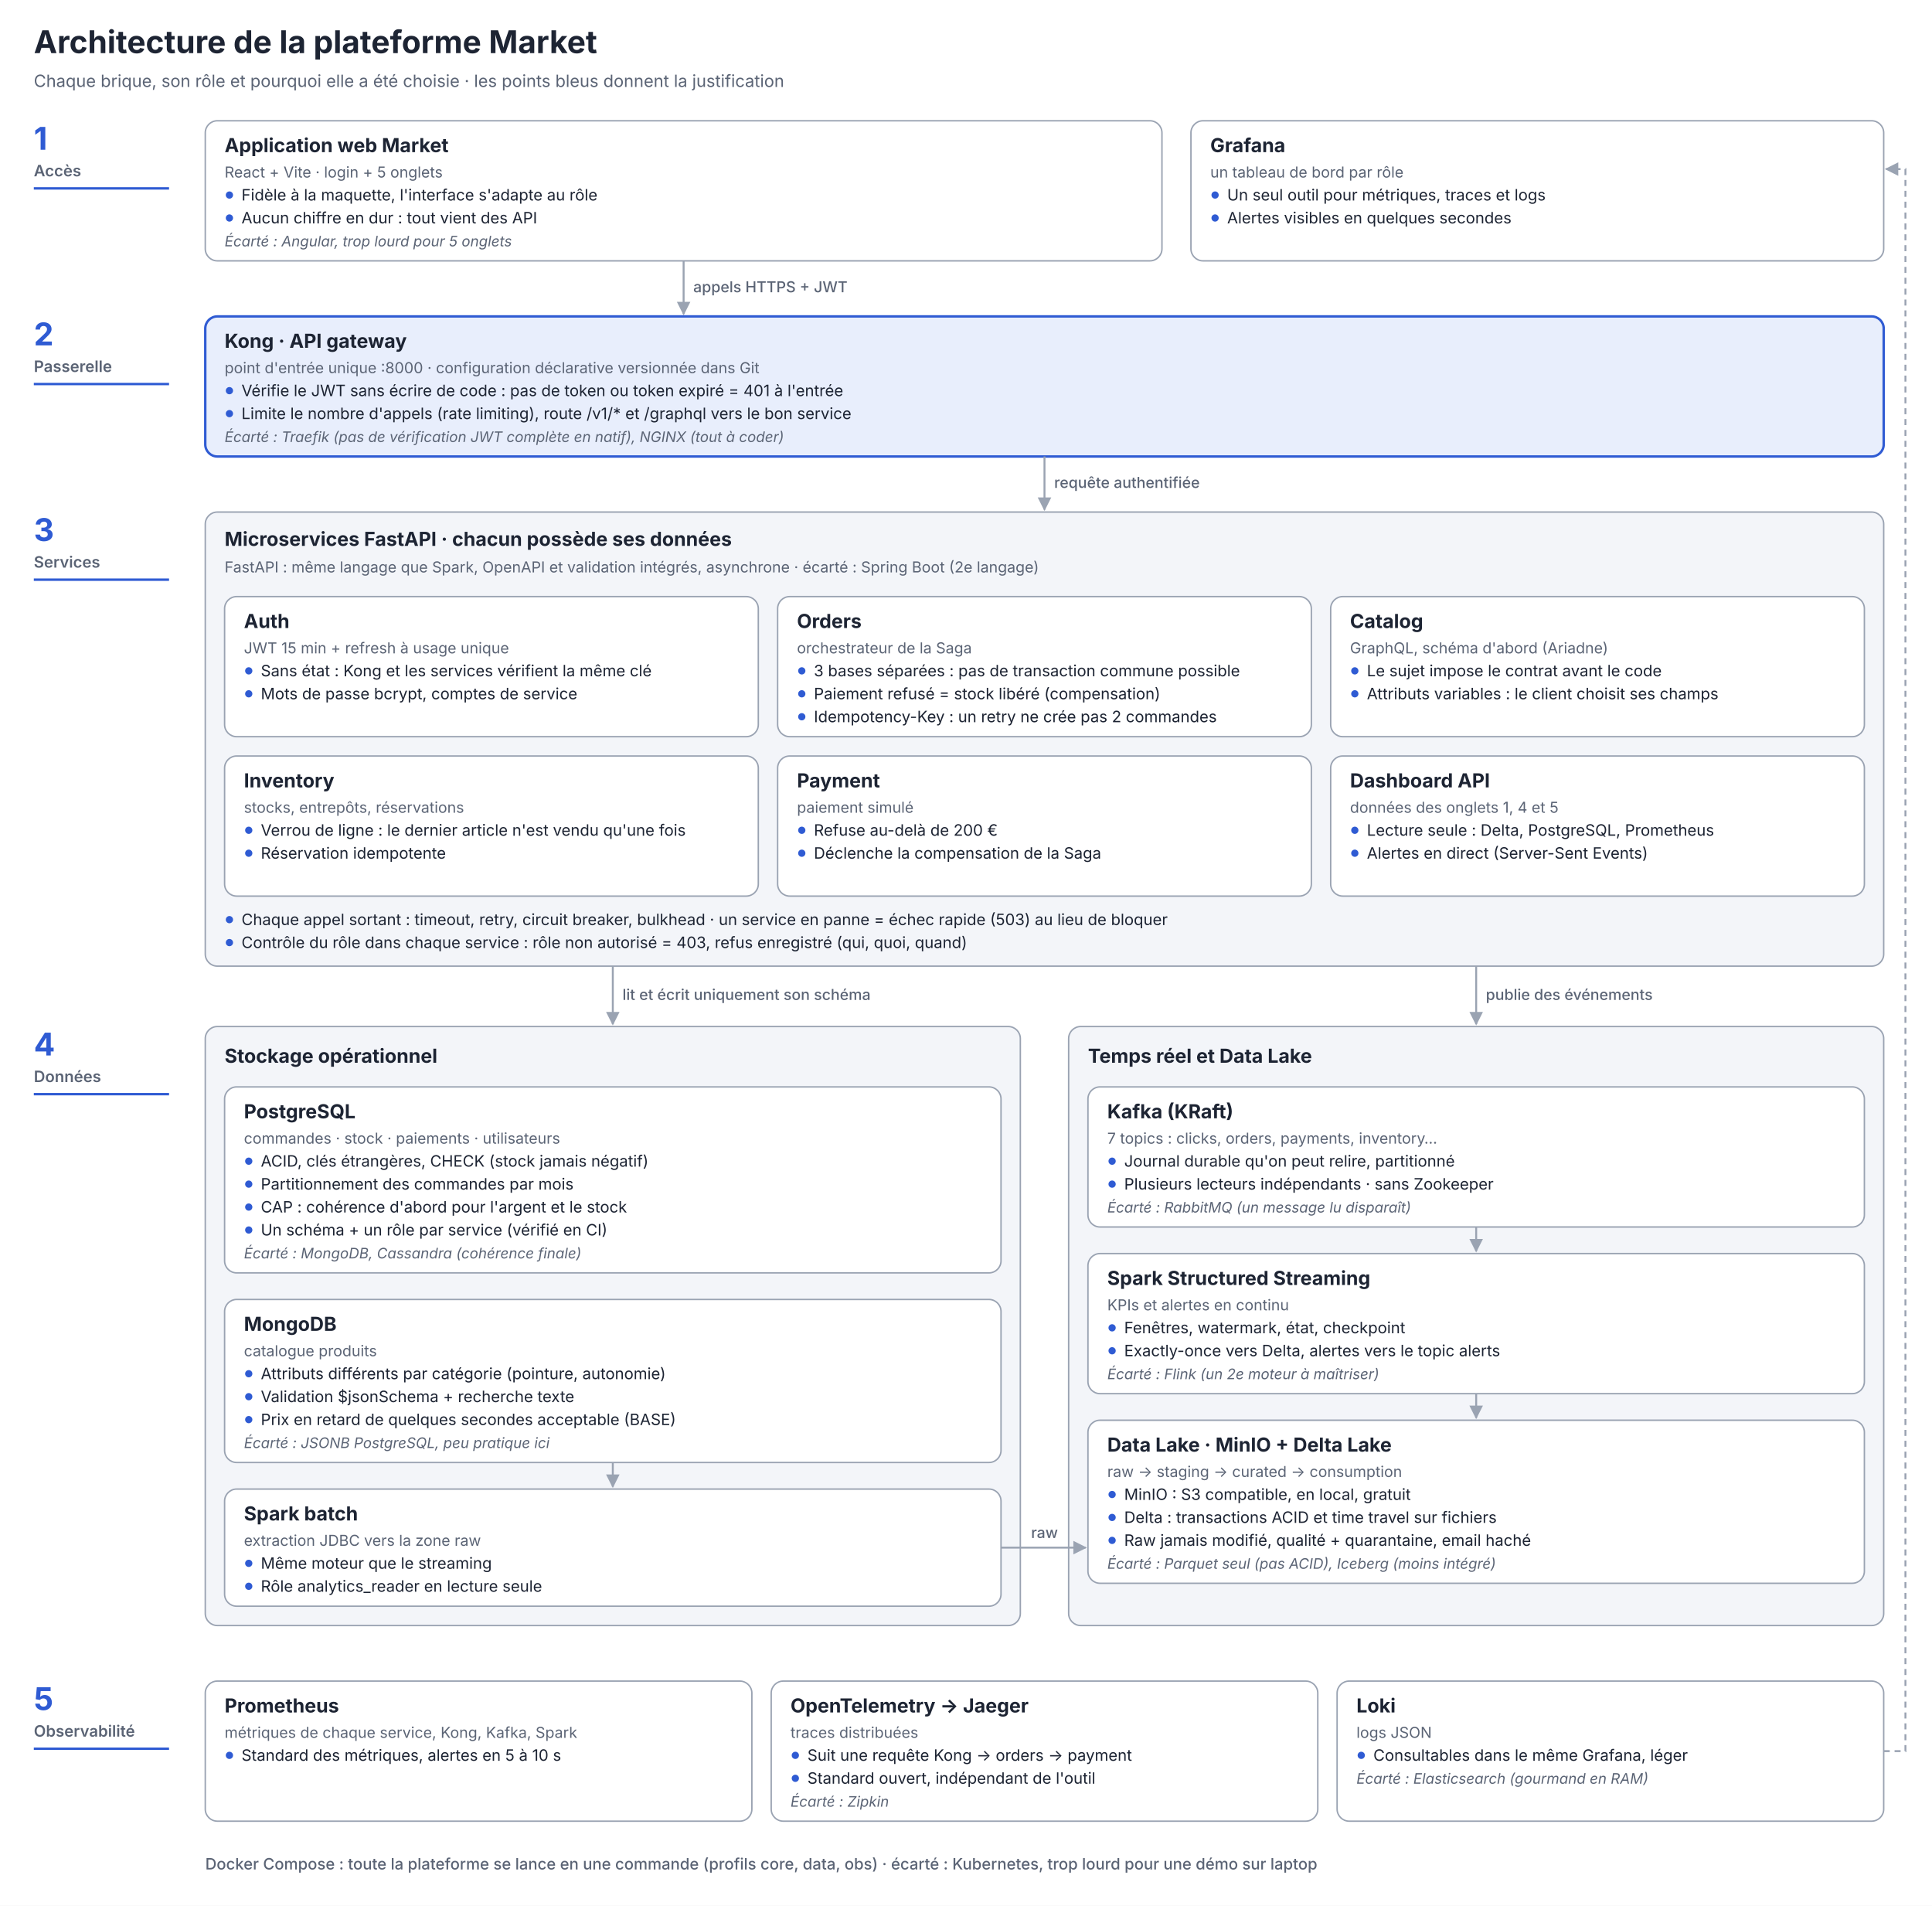
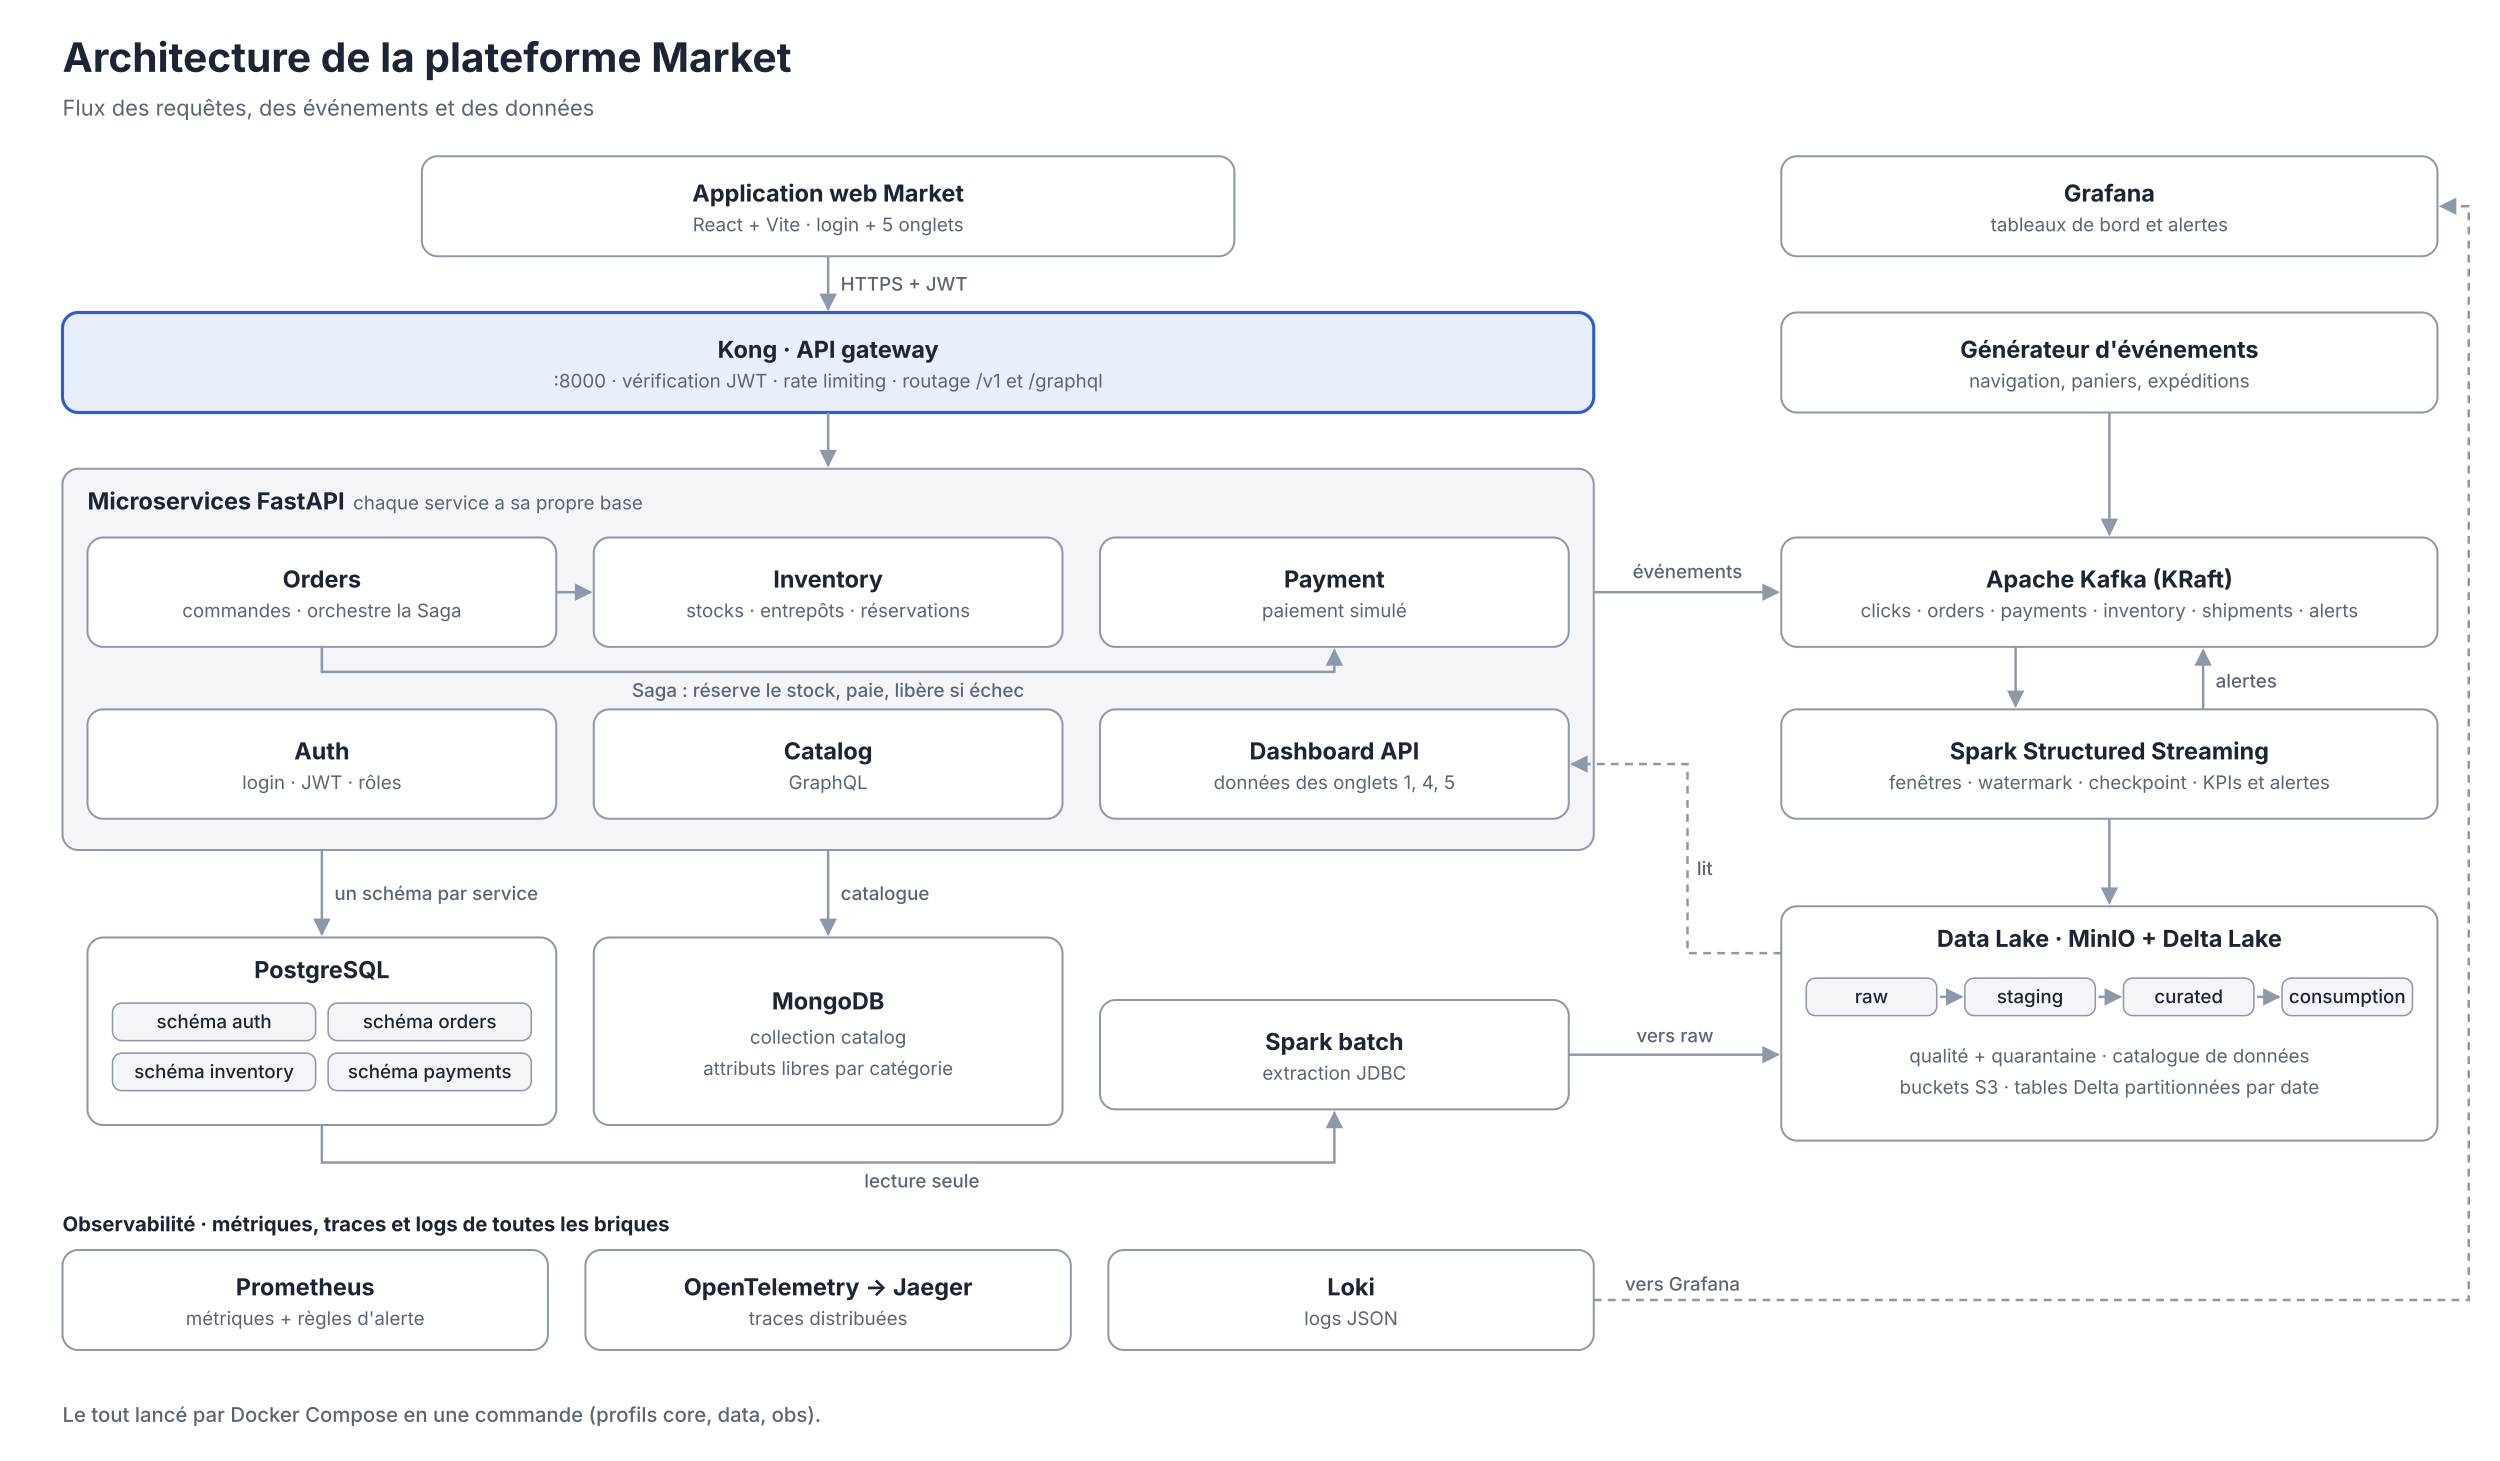
- <svg xmlns="http://www.w3.org/2000/svg" viewBox="0 0 1600 1578" width="1600" height="1578" font-family="Inter, 'DejaVu Sans', Arial, sans-serif">
+ <svg xmlns="http://www.w3.org/2000/svg" viewBox="0 0 1600 935" width="1600" height="935" font-family="Inter, 'DejaVu Sans', Arial, sans-serif">
  <defs>
    <marker id="ar" viewBox="0 0 10 10" refX="9" refY="5" markerWidth="7" markerHeight="7" orient="auto-start-reverse">
-       <path d="M0 0L10 5L0 10z" fill="#9aa3b2" />
+       <path d="M0 0L10 5L0 10z" fill="#8f98a8" />
    </marker>
  </defs>
-   <rect width="1600" height="1578" fill="#ffffff" />
-   <text x="28" y="44" font-size="26" font-weight="700" fill="#1d2433">Architecture de la plateforme Market</text>
-   <text x="28" y="72" font-size="14" fill="#5b6475">Chaque brique, son rôle et pourquoi elle a été choisie · les points bleus donnent la justification</text>
-   <text x="28" y="124" font-size="26" font-weight="700" fill="#2f5bd3" text-anchor="start">1</text>
-   <text x="28" y="146" font-size="13" font-weight="600" fill="#5b6475" text-anchor="start">Accès</text>
-   <line x1="28" y1="156" x2="140" y2="156" stroke="#2f5bd3" stroke-width="2" />
-   <rect x="170" y="100" width="792.28" height="116" rx="10" fill="#fff" stroke="#9aa3b2" stroke-width="1.2" />
-   <text x="186" y="126" font-size="16" font-weight="700" fill="#1d2433" text-anchor="start">Application web Market</text>
-   <text x="186" y="147" font-size="12.5" font-weight="400" fill="#5b6475" text-anchor="start">React + Vite · login + 5 onglets</text>
-   <circle cx="190" cy="161.5" r="3" fill="#2f5bd3" />
-   <text x="200" y="166" font-size="13" font-weight="400" fill="#1d2433" text-anchor="start">Fidèle à la maquette, l'interface s'adapte au rôle</text>
-   <circle cx="190" cy="180.5" r="3" fill="#2f5bd3" />
-   <text x="200" y="185" font-size="13" font-weight="400" fill="#1d2433" text-anchor="start">Aucun chiffre en dur : tout vient des API</text>
-   <text x="186" y="204" font-size="12" font-weight="400" fill="#5b6475" text-anchor="start" font-style="italic">Écarté : Angular, trop lourd pour 5 onglets</text>
-   <rect x="986.28" y="100" width="573.72" height="116" rx="10" fill="#fff" stroke="#9aa3b2" stroke-width="1.2" />
-   <text x="1002.28" y="126" font-size="16" font-weight="700" fill="#1d2433" text-anchor="start">Grafana</text>
-   <text x="1002.28" y="147" font-size="12.5" font-weight="400" fill="#5b6475" text-anchor="start">un tableau de bord par rôle</text>
-   <circle cx="1006.28" cy="161.5" r="3" fill="#2f5bd3" />
-   <text x="1016.28" y="166" font-size="13" font-weight="400" fill="#1d2433" text-anchor="start">Un seul outil pour métriques, traces et logs</text>
-   <circle cx="1006.28" cy="180.5" r="3" fill="#2f5bd3" />
-   <text x="1016.28" y="185" font-size="13" font-weight="400" fill="#1d2433" text-anchor="start">Alertes visibles en quelques secondes</text>
-   <line x1="566.14" y1="216" x2="566.14" y2="260" stroke="#9aa3b2" stroke-width="1.6" marker-end="url(#ar)" />
-   <text x="574.14" y="242.0" font-size="12.5" font-weight="500" fill="#5b6475" text-anchor="start">appels HTTPS + JWT</text>
-   <text x="28" y="286" font-size="26" font-weight="700" fill="#2f5bd3" text-anchor="start">2</text>
-   <text x="28" y="308" font-size="13" font-weight="600" fill="#5b6475" text-anchor="start">Passerelle</text>
-   <line x1="28" y1="318" x2="140" y2="318" stroke="#2f5bd3" stroke-width="2" />
-   <rect x="170" y="262" width="1390" height="116" rx="10" fill="#e8eefc" stroke="#2f5bd3" stroke-width="2" />
-   <text x="186" y="288" font-size="16" font-weight="700" fill="#1d2433" text-anchor="start">Kong · API gateway</text>
-   <text x="186" y="309" font-size="12.5" font-weight="400" fill="#5b6475" text-anchor="start">point d'entrée unique :8000 · configuration déclarative versionnée dans Git</text>
-   <circle cx="190" cy="323.5" r="3" fill="#2f5bd3" />
-   <text x="200" y="328" font-size="13" font-weight="400" fill="#1d2433" text-anchor="start">Vérifie le JWT sans écrire de code : pas de token ou token expiré = 401 à l'entrée</text>
-   <circle cx="190" cy="342.5" r="3" fill="#2f5bd3" />
-   <text x="200" y="347" font-size="13" font-weight="400" fill="#1d2433" text-anchor="start">Limite le nombre d'appels (rate limiting), route /v1/* et /graphql vers le bon service</text>
-   <text x="186" y="366" font-size="12" font-weight="400" fill="#5b6475" text-anchor="start" font-style="italic">Écarté : Traefik (pas de vérification JWT complète en natif), NGINX (tout à coder)</text>
-   <line x1="865.0" y1="378" x2="865.0" y2="422" stroke="#9aa3b2" stroke-width="1.6" marker-end="url(#ar)" />
-   <text x="873.0" y="404.0" font-size="12.5" font-weight="500" fill="#5b6475" text-anchor="start">requête authentifiée</text>
-   <text x="28" y="448" font-size="26" font-weight="700" fill="#2f5bd3" text-anchor="start">3</text>
-   <text x="28" y="470" font-size="13" font-weight="600" fill="#5b6475" text-anchor="start">Services</text>
-   <line x1="28" y1="480" x2="140" y2="480" stroke="#2f5bd3" stroke-width="2" />
-   <rect x="170" y="424" width="1390" height="376" rx="10" fill="#f3f5f9" stroke="#9aa3b2" stroke-width="1.2" />
-   <text x="186" y="452" font-size="16" font-weight="700" fill="#1d2433" text-anchor="start">Microservices FastAPI · chacun possède ses données</text>
-   <text x="186" y="474" font-size="12.5" font-weight="400" fill="#5b6475" text-anchor="start">FastAPI : même langage que Spark, OpenAPI et validation intégrés, asynchrone · écarté : Spring Boot (2e langage)</text>
-   <rect x="186.0" y="494" width="442.0" height="116" rx="10" fill="#fff" stroke="#9aa3b2" stroke-width="1.2" />
-   <text x="202.0" y="520" font-size="16" font-weight="700" fill="#1d2433" text-anchor="start">Auth</text>
-   <text x="202.0" y="541" font-size="12.5" font-weight="400" fill="#5b6475" text-anchor="start">JWT 15 min + refresh à usage unique</text>
-   <circle cx="206.0" cy="555.5" r="3" fill="#2f5bd3" />
-   <text x="216.0" y="560" font-size="13" font-weight="400" fill="#1d2433" text-anchor="start">Sans état : Kong et les services vérifient la même clé</text>
-   <circle cx="206.0" cy="574.5" r="3" fill="#2f5bd3" />
-   <text x="216.0" y="579" font-size="13" font-weight="400" fill="#1d2433" text-anchor="start">Mots de passe bcrypt, comptes de service</text>
-   <rect x="644.0" y="494" width="442.0" height="116" rx="10" fill="#fff" stroke="#9aa3b2" stroke-width="1.2" />
-   <text x="660.0" y="520" font-size="16" font-weight="700" fill="#1d2433" text-anchor="start">Orders</text>
-   <text x="660.0" y="541" font-size="12.5" font-weight="400" fill="#5b6475" text-anchor="start">orchestrateur de la Saga</text>
-   <circle cx="664.0" cy="555.5" r="3" fill="#2f5bd3" />
-   <text x="674.0" y="560" font-size="13" font-weight="400" fill="#1d2433" text-anchor="start">3 bases séparées : pas de transaction commune possible</text>
-   <circle cx="664.0" cy="574.5" r="3" fill="#2f5bd3" />
-   <text x="674.0" y="579" font-size="13" font-weight="400" fill="#1d2433" text-anchor="start">Paiement refusé = stock libéré (compensation)</text>
-   <circle cx="664.0" cy="593.5" r="3" fill="#2f5bd3" />
-   <text x="674.0" y="598" font-size="13" font-weight="400" fill="#1d2433" text-anchor="start">Idempotency-Key : un retry ne crée pas 2 commandes</text>
-   <rect x="1102.0" y="494" width="442.0" height="116" rx="10" fill="#fff" stroke="#9aa3b2" stroke-width="1.2" />
-   <text x="1118.0" y="520" font-size="16" font-weight="700" fill="#1d2433" text-anchor="start">Catalog</text>
-   <text x="1118.0" y="541" font-size="12.5" font-weight="400" fill="#5b6475" text-anchor="start">GraphQL, schéma d'abord (Ariadne)</text>
-   <circle cx="1122.0" cy="555.5" r="3" fill="#2f5bd3" />
-   <text x="1132.0" y="560" font-size="13" font-weight="400" fill="#1d2433" text-anchor="start">Le sujet impose le contrat avant le code</text>
-   <circle cx="1122.0" cy="574.5" r="3" fill="#2f5bd3" />
-   <text x="1132.0" y="579" font-size="13" font-weight="400" fill="#1d2433" text-anchor="start">Attributs variables : le client choisit ses champs</text>
-   <rect x="186.0" y="626" width="442.0" height="116" rx="10" fill="#fff" stroke="#9aa3b2" stroke-width="1.2" />
-   <text x="202.0" y="652" font-size="16" font-weight="700" fill="#1d2433" text-anchor="start">Inventory</text>
-   <text x="202.0" y="673" font-size="12.5" font-weight="400" fill="#5b6475" text-anchor="start">stocks, entrepôts, réservations</text>
-   <circle cx="206.0" cy="687.5" r="3" fill="#2f5bd3" />
-   <text x="216.0" y="692" font-size="13" font-weight="400" fill="#1d2433" text-anchor="start">Verrou de ligne : le dernier article n'est vendu qu'une fois</text>
-   <circle cx="206.0" cy="706.5" r="3" fill="#2f5bd3" />
-   <text x="216.0" y="711" font-size="13" font-weight="400" fill="#1d2433" text-anchor="start">Réservation idempotente</text>
-   <rect x="644.0" y="626" width="442.0" height="116" rx="10" fill="#fff" stroke="#9aa3b2" stroke-width="1.2" />
-   <text x="660.0" y="652" font-size="16" font-weight="700" fill="#1d2433" text-anchor="start">Payment</text>
-   <text x="660.0" y="673" font-size="12.5" font-weight="400" fill="#5b6475" text-anchor="start">paiement simulé</text>
-   <circle cx="664.0" cy="687.5" r="3" fill="#2f5bd3" />
-   <text x="674.0" y="692" font-size="13" font-weight="400" fill="#1d2433" text-anchor="start">Refuse au-delà de 200 €</text>
-   <circle cx="664.0" cy="706.5" r="3" fill="#2f5bd3" />
-   <text x="674.0" y="711" font-size="13" font-weight="400" fill="#1d2433" text-anchor="start">Déclenche la compensation de la Saga</text>
-   <rect x="1102.0" y="626" width="442.0" height="116" rx="10" fill="#fff" stroke="#9aa3b2" stroke-width="1.2" />
-   <text x="1118.0" y="652" font-size="16" font-weight="700" fill="#1d2433" text-anchor="start">Dashboard API</text>
-   <text x="1118.0" y="673" font-size="12.5" font-weight="400" fill="#5b6475" text-anchor="start">données des onglets 1, 4 et 5</text>
-   <circle cx="1122.0" cy="687.5" r="3" fill="#2f5bd3" />
-   <text x="1132.0" y="692" font-size="13" font-weight="400" fill="#1d2433" text-anchor="start">Lecture seule : Delta, PostgreSQL, Prometheus</text>
-   <circle cx="1122.0" cy="706.5" r="3" fill="#2f5bd3" />
-   <text x="1132.0" y="711" font-size="13" font-weight="400" fill="#1d2433" text-anchor="start">Alertes en direct (Server-Sent Events)</text>
-   <circle cx="190" cy="761.5" r="3" fill="#2f5bd3" />
-   <text x="200" y="766" font-size="13" font-weight="400" fill="#1d2433" text-anchor="start">Chaque appel sortant : timeout, retry, circuit breaker, bulkhead · un service en panne = échec rapide (503) au lieu de bloquer</text>
-   <circle cx="190" cy="780.5" r="3" fill="#2f5bd3" />
-   <text x="200" y="785" font-size="13" font-weight="400" fill="#1d2433" text-anchor="start">Contrôle du rôle dans chaque service : rôle non autorisé = 403, refus enregistré (qui, quoi, quand)</text>
-   <line x1="507.5" y1="800" x2="507.5" y2="848" stroke="#9aa3b2" stroke-width="1.6" marker-end="url(#ar)" />
-   <text x="515.5" y="828.0" font-size="12.5" font-weight="500" fill="#5b6475" text-anchor="start">lit et écrit uniquement son schéma</text>
-   <line x1="1222.5" y1="800" x2="1222.5" y2="848" stroke="#9aa3b2" stroke-width="1.6" marker-end="url(#ar)" />
-   <text x="1230.5" y="828.0" font-size="12.5" font-weight="500" fill="#5b6475" text-anchor="start">publie des événements</text>
-   <text x="28" y="874" font-size="26" font-weight="700" fill="#2f5bd3" text-anchor="start">4</text>
-   <text x="28" y="896" font-size="13" font-weight="600" fill="#5b6475" text-anchor="start">Données</text>
-   <line x1="28" y1="906" x2="140" y2="906" stroke="#2f5bd3" stroke-width="2" />
-   <rect x="170" y="850" width="675.0" height="496" rx="10" fill="#f3f5f9" stroke="#9aa3b2" stroke-width="1.2" />
-   <rect x="885.0" y="850" width="675.0" height="496" rx="10" fill="#f3f5f9" stroke="#9aa3b2" stroke-width="1.2" />
-   <text x="186" y="880" font-size="16" font-weight="700" fill="#1d2433" text-anchor="start">Stockage opérationnel</text>
-   <text x="901.0" y="880" font-size="16" font-weight="700" fill="#1d2433" text-anchor="start">Temps réel et Data Lake</text>
-   <rect x="186" y="900" width="643.0" height="154" rx="10" fill="#fff" stroke="#9aa3b2" stroke-width="1.2" />
-   <text x="202" y="926" font-size="16" font-weight="700" fill="#1d2433" text-anchor="start">PostgreSQL</text>
-   <text x="202" y="947" font-size="12.5" font-weight="400" fill="#5b6475" text-anchor="start">commandes · stock · paiements · utilisateurs</text>
-   <circle cx="206" cy="961.5" r="3" fill="#2f5bd3" />
-   <text x="216" y="966" font-size="13" font-weight="400" fill="#1d2433" text-anchor="start">ACID, clés étrangères, CHECK (stock jamais négatif)</text>
-   <circle cx="206" cy="980.5" r="3" fill="#2f5bd3" />
-   <text x="216" y="985" font-size="13" font-weight="400" fill="#1d2433" text-anchor="start">Partitionnement des commandes par mois</text>
-   <circle cx="206" cy="999.5" r="3" fill="#2f5bd3" />
-   <text x="216" y="1004" font-size="13" font-weight="400" fill="#1d2433" text-anchor="start">CAP : cohérence d'abord pour l'argent et le stock</text>
-   <circle cx="206" cy="1018.5" r="3" fill="#2f5bd3" />
-   <text x="216" y="1023" font-size="13" font-weight="400" fill="#1d2433" text-anchor="start">Un schéma + un rôle par service (vérifié en CI)</text>
-   <text x="202" y="1042" font-size="12" font-weight="400" fill="#5b6475" text-anchor="start" font-style="italic">Écarté : MongoDB, Cassandra (cohérence finale)</text>
-   <rect x="186" y="1076" width="643.0" height="135" rx="10" fill="#fff" stroke="#9aa3b2" stroke-width="1.2" />
-   <text x="202" y="1102" font-size="16" font-weight="700" fill="#1d2433" text-anchor="start">MongoDB</text>
-   <text x="202" y="1123" font-size="12.5" font-weight="400" fill="#5b6475" text-anchor="start">catalogue produits</text>
-   <circle cx="206" cy="1137.5" r="3" fill="#2f5bd3" />
-   <text x="216" y="1142" font-size="13" font-weight="400" fill="#1d2433" text-anchor="start">Attributs différents par catégorie (pointure, autonomie)</text>
-   <circle cx="206" cy="1156.5" r="3" fill="#2f5bd3" />
-   <text x="216" y="1161" font-size="13" font-weight="400" fill="#1d2433" text-anchor="start">Validation $jsonSchema + recherche texte</text>
-   <circle cx="206" cy="1175.5" r="3" fill="#2f5bd3" />
-   <text x="216" y="1180" font-size="13" font-weight="400" fill="#1d2433" text-anchor="start">Prix en retard de quelques secondes acceptable (BASE)</text>
-   <text x="202" y="1199" font-size="12" font-weight="400" fill="#5b6475" text-anchor="start" font-style="italic">Écarté : JSONB PostgreSQL, peu pratique ici</text>
-   <rect x="186" y="1233" width="643.0" height="97" rx="10" fill="#fff" stroke="#9aa3b2" stroke-width="1.2" />
-   <text x="202" y="1259" font-size="16" font-weight="700" fill="#1d2433" text-anchor="start">Spark batch</text>
-   <text x="202" y="1280" font-size="12.5" font-weight="400" fill="#5b6475" text-anchor="start">extraction JDBC vers la zone raw</text>
-   <circle cx="206" cy="1294.5" r="3" fill="#2f5bd3" />
-   <text x="216" y="1299" font-size="13" font-weight="400" fill="#1d2433" text-anchor="start">Même moteur que le streaming</text>
-   <circle cx="206" cy="1313.5" r="3" fill="#2f5bd3" />
-   <text x="216" y="1318" font-size="13" font-weight="400" fill="#1d2433" text-anchor="start">Rôle analytics_reader en lecture seule</text>
-   <rect x="901.0" y="900" width="643.0" height="116" rx="10" fill="#fff" stroke="#9aa3b2" stroke-width="1.2" />
-   <text x="917.0" y="926" font-size="16" font-weight="700" fill="#1d2433" text-anchor="start">Kafka (KRaft)</text>
-   <text x="917.0" y="947" font-size="12.5" font-weight="400" fill="#5b6475" text-anchor="start">7 topics : clicks, orders, payments, inventory…</text>
-   <circle cx="921.0" cy="961.5" r="3" fill="#2f5bd3" />
-   <text x="931.0" y="966" font-size="13" font-weight="400" fill="#1d2433" text-anchor="start">Journal durable qu'on peut relire, partitionné</text>
-   <circle cx="921.0" cy="980.5" r="3" fill="#2f5bd3" />
-   <text x="931.0" y="985" font-size="13" font-weight="400" fill="#1d2433" text-anchor="start">Plusieurs lecteurs indépendants · sans Zookeeper</text>
-   <text x="917.0" y="1004" font-size="12" font-weight="400" fill="#5b6475" text-anchor="start" font-style="italic">Écarté : RabbitMQ (un message lu disparaît)</text>
-   <rect x="901.0" y="1038" width="643.0" height="116" rx="10" fill="#fff" stroke="#9aa3b2" stroke-width="1.2" />
-   <text x="917.0" y="1064" font-size="16" font-weight="700" fill="#1d2433" text-anchor="start">Spark Structured Streaming</text>
-   <text x="917.0" y="1085" font-size="12.5" font-weight="400" fill="#5b6475" text-anchor="start">KPIs et alertes en continu</text>
-   <circle cx="921.0" cy="1099.5" r="3" fill="#2f5bd3" />
-   <text x="931.0" y="1104" font-size="13" font-weight="400" fill="#1d2433" text-anchor="start">Fenêtres, watermark, état, checkpoint</text>
-   <circle cx="921.0" cy="1118.5" r="3" fill="#2f5bd3" />
-   <text x="931.0" y="1123" font-size="13" font-weight="400" fill="#1d2433" text-anchor="start">Exactly-once vers Delta, alertes vers le topic alerts</text>
-   <text x="917.0" y="1142" font-size="12" font-weight="400" fill="#5b6475" text-anchor="start" font-style="italic">Écarté : Flink (un 2e moteur à maîtriser)</text>
-   <rect x="901.0" y="1176" width="643.0" height="135" rx="10" fill="#fff" stroke="#9aa3b2" stroke-width="1.2" />
-   <text x="917.0" y="1202" font-size="16" font-weight="700" fill="#1d2433" text-anchor="start">Data Lake · MinIO + Delta Lake</text>
-   <text x="917.0" y="1223" font-size="12.5" font-weight="400" fill="#5b6475" text-anchor="start">raw → staging → curated → consumption</text>
-   <circle cx="921.0" cy="1237.5" r="3" fill="#2f5bd3" />
-   <text x="931.0" y="1242" font-size="13" font-weight="400" fill="#1d2433" text-anchor="start">MinIO : S3 compatible, en local, gratuit</text>
-   <circle cx="921.0" cy="1256.5" r="3" fill="#2f5bd3" />
-   <text x="931.0" y="1261" font-size="13" font-weight="400" fill="#1d2433" text-anchor="start">Delta : transactions ACID et time travel sur fichiers</text>
-   <circle cx="921.0" cy="1275.5" r="3" fill="#2f5bd3" />
-   <text x="931.0" y="1280" font-size="13" font-weight="400" fill="#1d2433" text-anchor="start">Raw jamais modifié, qualité + quarantaine, email haché</text>
-   <text x="917.0" y="1299" font-size="12" font-weight="400" fill="#5b6475" text-anchor="start" font-style="italic">Écarté : Parquet seul (pas ACID), Iceberg (moins intégré)</text>
-   <line x1="1222.5" y1="1016" x2="1222.5" y2="1036" stroke="#9aa3b2" stroke-width="1.6" marker-end="url(#ar)" />
-   <line x1="1222.5" y1="1154" x2="1222.5" y2="1174" stroke="#9aa3b2" stroke-width="1.6" marker-end="url(#ar)" />
-   <line x1="507.5" y1="1211" x2="507.5" y2="1231" stroke="#9aa3b2" stroke-width="1.6" marker-end="url(#ar)" />
-   <line x1="829.0" y1="1281.5" x2="899.0" y2="1281.5" stroke="#9aa3b2" stroke-width="1.6" marker-end="url(#ar)" />
-   <text x="865.0" y="1273.5" font-size="12.5" font-weight="500" fill="#5b6475" text-anchor="middle">raw</text>
-   <text x="28" y="1416" font-size="26" font-weight="700" fill="#2f5bd3" text-anchor="start">5</text>
-   <text x="28" y="1438" font-size="13" font-weight="600" fill="#5b6475" text-anchor="start">Observabilité</text>
-   <line x1="28" y1="1448" x2="140" y2="1448" stroke="#2f5bd3" stroke-width="2" />
-   <rect x="170.0" y="1392" width="452.667" height="116" rx="10" fill="#fff" stroke="#9aa3b2" stroke-width="1.2" />
-   <text x="186.0" y="1418" font-size="16" font-weight="700" fill="#1d2433" text-anchor="start">Prometheus</text>
-   <text x="186.0" y="1439" font-size="12.5" font-weight="400" fill="#5b6475" text-anchor="start">métriques de chaque service, Kong, Kafka, Spark</text>
-   <circle cx="190.0" cy="1453.5" r="3" fill="#2f5bd3" />
-   <text x="200.0" y="1458" font-size="13" font-weight="400" fill="#1d2433" text-anchor="start">Standard des métriques, alertes en 5 à 10 s</text>
-   <rect x="638.667" y="1392" width="452.667" height="116" rx="10" fill="#fff" stroke="#9aa3b2" stroke-width="1.2" />
-   <text x="654.667" y="1418" font-size="16" font-weight="700" fill="#1d2433" text-anchor="start">OpenTelemetry → Jaeger</text>
-   <text x="654.667" y="1439" font-size="12.5" font-weight="400" fill="#5b6475" text-anchor="start">traces distribuées</text>
-   <circle cx="658.667" cy="1453.5" r="3" fill="#2f5bd3" />
-   <text x="668.667" y="1458" font-size="13" font-weight="400" fill="#1d2433" text-anchor="start">Suit une requête Kong → orders → payment</text>
-   <circle cx="658.667" cy="1472.5" r="3" fill="#2f5bd3" />
-   <text x="668.667" y="1477" font-size="13" font-weight="400" fill="#1d2433" text-anchor="start">Standard ouvert, indépendant de l'outil</text>
-   <text x="654.667" y="1496" font-size="12" font-weight="400" fill="#5b6475" text-anchor="start" font-style="italic">Écarté : Zipkin</text>
-   <rect x="1107.333" y="1392" width="452.667" height="116" rx="10" fill="#fff" stroke="#9aa3b2" stroke-width="1.2" />
-   <text x="1123.333" y="1418" font-size="16" font-weight="700" fill="#1d2433" text-anchor="start">Loki</text>
-   <text x="1123.333" y="1439" font-size="12.5" font-weight="400" fill="#5b6475" text-anchor="start">logs JSON</text>
-   <circle cx="1127.333" cy="1453.5" r="3" fill="#2f5bd3" />
-   <text x="1137.333" y="1458" font-size="13" font-weight="400" fill="#1d2433" text-anchor="start">Consultables dans le même Grafana, léger</text>
-   <text x="1123.333" y="1477" font-size="12" font-weight="400" fill="#5b6475" text-anchor="start" font-style="italic">Écarté : Elasticsearch (gourmand en RAM)</text>
-   <path d="M1560 1450.0 H1578 V140 H1562" fill="none" stroke="#9aa3b2" stroke-width="1.6" stroke-dasharray="5 4" marker-end="url(#ar)" />
-   <text x="170" y="1548" font-size="13" font-weight="500" fill="#5b6475" text-anchor="start">Docker Compose : toute la plateforme se lance en une commande (profils core, data, obs) · écarté : Kubernetes, trop lourd pour une démo sur laptop</text>
+   <rect width="1600" height="935" fill="#fff" />
+   <text x="40" y="46" font-size="26" font-weight="700" fill="#1d2433">Architecture de la plateforme Market</text>
+   <text x="40" y="74" font-size="14" fill="#5b6475">Flux des requêtes, des événements et des données</text>
+   <rect x="270.0" y="100" width="520" height="64" rx="10" fill="#fff" stroke="#8f98a8" stroke-width="1.3" />
+   <text x="530.0" y="129.0" font-size="15" font-weight="700" fill="#1d2433" text-anchor="middle">Application web Market</text>
+   <text x="530.0" y="148.0" font-size="12" font-weight="400" fill="#5b6475" text-anchor="middle">React + Vite · login + 5 onglets</text>
+   <rect x="1140" y="100" width="420" height="64" rx="10" fill="#fff" stroke="#8f98a8" stroke-width="1.3" />
+   <text x="1350.0" y="129.0" font-size="15" font-weight="700" fill="#1d2433" text-anchor="middle">Grafana</text>
+   <text x="1350.0" y="148.0" font-size="12" font-weight="400" fill="#5b6475" text-anchor="middle">tableaux de bord et alertes</text>
+   <path d="M530.0 164 V198" fill="none" stroke="#8f98a8" stroke-width="1.6" marker-end="url(#ar)" />
+   <text x="538.0" y="186" font-size="12" font-weight="500" fill="#5b6475" text-anchor="start">HTTPS + JWT</text>
+   <rect x="40" y="200" width="980" height="64" rx="10" fill="#e8eefc" stroke="#2f5bd3" stroke-width="2" />
+   <text x="530.0" y="229.0" font-size="15" font-weight="700" fill="#1d2433" text-anchor="middle">Kong · API gateway</text>
+   <text x="530.0" y="248.0" font-size="12" font-weight="400" fill="#5b6475" text-anchor="middle">:8000 · vérification JWT · rate limiting · routage /v1 et /graphql</text>
+   <rect x="1140" y="200" width="420" height="64" rx="10" fill="#fff" stroke="#8f98a8" stroke-width="1.3" />
+   <text x="1350.0" y="229.0" font-size="15" font-weight="700" fill="#1d2433" text-anchor="middle">Générateur d'événements</text>
+   <text x="1350.0" y="248.0" font-size="12" font-weight="400" fill="#5b6475" text-anchor="middle">navigation, paniers, expéditions</text>
+   <path d="M530.0 264 V298" fill="none" stroke="#8f98a8" stroke-width="1.6" marker-end="url(#ar)" />
+   <rect x="40" y="300" width="980" height="244" rx="10" fill="#f3f5f9" stroke="#8f98a8" stroke-width="1.3" />
+   <text x="56" y="326" font-size="15" font-weight="700" fill="#1d2433" text-anchor="start">Microservices FastAPI</text>
+   <text x="226" y="326" font-size="12" font-weight="400" fill="#5b6475" text-anchor="start">chaque service a sa propre base</text>
+   <rect x="56" y="344" width="300.0" height="70" rx="10" fill="#fff" stroke="#8f98a8" stroke-width="1.3" />
+   <text x="206.0" y="376.0" font-size="15" font-weight="700" fill="#1d2433" text-anchor="middle">Orders</text>
+   <text x="206.0" y="395.0" font-size="12" font-weight="400" fill="#5b6475" text-anchor="middle">commandes · orchestre la Saga</text>
+   <rect x="380.0" y="344" width="300.0" height="70" rx="10" fill="#fff" stroke="#8f98a8" stroke-width="1.3" />
+   <text x="530.0" y="376.0" font-size="15" font-weight="700" fill="#1d2433" text-anchor="middle">Inventory</text>
+   <text x="530.0" y="395.0" font-size="12" font-weight="400" fill="#5b6475" text-anchor="middle">stocks · entrepôts · réservations</text>
+   <rect x="704.0" y="344" width="300.0" height="70" rx="10" fill="#fff" stroke="#8f98a8" stroke-width="1.3" />
+   <text x="854.0" y="376.0" font-size="15" font-weight="700" fill="#1d2433" text-anchor="middle">Payment</text>
+   <text x="854.0" y="395.0" font-size="12" font-weight="400" fill="#5b6475" text-anchor="middle">paiement simulé</text>
+   <rect x="56" y="454" width="300.0" height="70" rx="10" fill="#fff" stroke="#8f98a8" stroke-width="1.3" />
+   <text x="206.0" y="486.0" font-size="15" font-weight="700" fill="#1d2433" text-anchor="middle">Auth</text>
+   <text x="206.0" y="505.0" font-size="12" font-weight="400" fill="#5b6475" text-anchor="middle">login · JWT · rôles</text>
+   <rect x="380.0" y="454" width="300.0" height="70" rx="10" fill="#fff" stroke="#8f98a8" stroke-width="1.3" />
+   <text x="530.0" y="486.0" font-size="15" font-weight="700" fill="#1d2433" text-anchor="middle">Catalog</text>
+   <text x="530.0" y="505.0" font-size="12" font-weight="400" fill="#5b6475" text-anchor="middle">GraphQL</text>
+   <rect x="704.0" y="454" width="300.0" height="70" rx="10" fill="#fff" stroke="#8f98a8" stroke-width="1.3" />
+   <text x="854.0" y="486.0" font-size="15" font-weight="700" fill="#1d2433" text-anchor="middle">Dashboard API</text>
+   <text x="854.0" y="505.0" font-size="12" font-weight="400" fill="#5b6475" text-anchor="middle">données des onglets 1, 4, 5</text>
+   <path d="M356.0 379 H378.0" fill="none" stroke="#8f98a8" stroke-width="1.6" marker-end="url(#ar)" />
+   <text x="368.0" y="372" font-size="11" font-weight="400" fill="#1d2433" text-anchor="start" />
+   <path d="M206.0 414 V430 H854.0 V416" fill="none" stroke="#8f98a8" stroke-width="1.6" marker-end="url(#ar)" />
+   <text x="530.0" y="446" font-size="12" font-weight="500" fill="#5b6475" text-anchor="middle">Saga : réserve le stock, paie, libère si échec</text>
+   <rect x="1140" y="344" width="420" height="70" rx="10" fill="#fff" stroke="#8f98a8" stroke-width="1.3" />
+   <text x="1350.0" y="376.0" font-size="15" font-weight="700" fill="#1d2433" text-anchor="middle">Apache Kafka (KRaft)</text>
+   <text x="1350.0" y="395.0" font-size="12" font-weight="400" fill="#5b6475" text-anchor="middle">clicks · orders · payments · inventory · shipments · alerts</text>
+   <path d="M1020 379 H1138" fill="none" stroke="#8f98a8" stroke-width="1.6" marker-end="url(#ar)" />
+   <text x="1080.0" y="370" font-size="12" font-weight="500" fill="#5b6475" text-anchor="middle">événements</text>
+   <path d="M1350.0 264 V342" fill="none" stroke="#8f98a8" stroke-width="1.6" marker-end="url(#ar)" />
+   <rect x="1140" y="454" width="420" height="70" rx="10" fill="#fff" stroke="#8f98a8" stroke-width="1.3" />
+   <text x="1350.0" y="486.0" font-size="15" font-weight="700" fill="#1d2433" text-anchor="middle">Spark Structured Streaming</text>
+   <text x="1350.0" y="505.0" font-size="12" font-weight="400" fill="#5b6475" text-anchor="middle">fenêtres · watermark · checkpoint · KPIs et alertes</text>
+   <path d="M1290.0 414 V452" fill="none" stroke="#8f98a8" stroke-width="1.6" marker-end="url(#ar)" />
+   <path d="M1410.0 454 V416" fill="none" stroke="#8f98a8" stroke-width="1.6" marker-end="url(#ar)" />
+   <text x="1418.0" y="440" font-size="12" font-weight="500" fill="#5b6475" text-anchor="start">alertes</text>
+   <rect x="1140" y="580" width="420" height="150" rx="10" fill="#fff" stroke="#8f98a8" stroke-width="1.3" />
+   <text x="1350.0" y="606" font-size="15" font-weight="700" fill="#1d2433" text-anchor="middle">Data Lake · MinIO + Delta Lake</text>
+   <rect x="1156.0" y="626" width="83.5" height="24" rx="6" fill="#f3f5f9" stroke="#8f98a8" stroke-width="1" />
+   <text x="1197.75" y="642" font-size="12" font-weight="500" fill="#1d2433" text-anchor="middle">raw</text>
+   <path d="M1241.5 638 H1255.5" fill="none" stroke="#8f98a8" stroke-width="1.6" marker-end="url(#ar)" />
+   <rect x="1257.5" y="626" width="83.5" height="24" rx="6" fill="#f3f5f9" stroke="#8f98a8" stroke-width="1" />
+   <text x="1299.25" y="642" font-size="12" font-weight="500" fill="#1d2433" text-anchor="middle">staging</text>
+   <path d="M1343.0 638 H1357.0" fill="none" stroke="#8f98a8" stroke-width="1.6" marker-end="url(#ar)" />
+   <rect x="1359.0" y="626" width="83.5" height="24" rx="6" fill="#f3f5f9" stroke="#8f98a8" stroke-width="1" />
+   <text x="1400.75" y="642" font-size="12" font-weight="500" fill="#1d2433" text-anchor="middle">curated</text>
+   <path d="M1444.5 638 H1458.5" fill="none" stroke="#8f98a8" stroke-width="1.6" marker-end="url(#ar)" />
+   <rect x="1460.5" y="626" width="83.5" height="24" rx="6" fill="#f3f5f9" stroke="#8f98a8" stroke-width="1" />
+   <text x="1502.25" y="642" font-size="12" font-weight="500" fill="#1d2433" text-anchor="middle">consumption</text>
+   <text x="1350.0" y="680" font-size="12" font-weight="400" fill="#5b6475" text-anchor="middle">qualité + quarantaine · catalogue de données</text>
+   <text x="1350.0" y="700" font-size="12" font-weight="400" fill="#5b6475" text-anchor="middle">buckets S3 · tables Delta partitionnées par date</text>
+   <path d="M1350.0 524 V578" fill="none" stroke="#8f98a8" stroke-width="1.6" marker-end="url(#ar)" />
+   <rect x="56" y="600" width="300.0" height="120" rx="10" fill="#fff" stroke="#8f98a8" stroke-width="1.3" />
+   <text x="206.0" y="626" font-size="15" font-weight="700" fill="#1d2433" text-anchor="middle">PostgreSQL</text>
+   <rect x="72.0" y="642" width="130.0" height="24" rx="6" fill="#f3f5f9" stroke="#8f98a8" stroke-width="1" />
+   <text x="137.0" y="658" font-size="12" font-weight="500" fill="#1d2433" text-anchor="middle">schéma auth</text>
+   <rect x="210.0" y="642" width="130.0" height="24" rx="6" fill="#f3f5f9" stroke="#8f98a8" stroke-width="1" />
+   <text x="275.0" y="658" font-size="12" font-weight="500" fill="#1d2433" text-anchor="middle">schéma orders</text>
+   <rect x="72.0" y="674" width="130.0" height="24" rx="6" fill="#f3f5f9" stroke="#8f98a8" stroke-width="1" />
+   <text x="137.0" y="690" font-size="12" font-weight="500" fill="#1d2433" text-anchor="middle">schéma inventory</text>
+   <rect x="210.0" y="674" width="130.0" height="24" rx="6" fill="#f3f5f9" stroke="#8f98a8" stroke-width="1" />
+   <text x="275.0" y="690" font-size="12" font-weight="500" fill="#1d2433" text-anchor="middle">schéma payments</text>
+   <rect x="380.0" y="600" width="300.0" height="120" rx="10" fill="#fff" stroke="#8f98a8" stroke-width="1.3" />
+   <text x="530.0" y="646" font-size="15" font-weight="700" fill="#1d2433" text-anchor="middle">MongoDB</text>
+   <text x="530.0" y="668" font-size="12" font-weight="400" fill="#5b6475" text-anchor="middle">collection catalog</text>
+   <text x="530.0" y="688" font-size="12" font-weight="400" fill="#5b6475" text-anchor="middle">attributs libres par catégorie</text>
+   <rect x="704.0" y="640" width="300.0" height="70" rx="10" fill="#fff" stroke="#8f98a8" stroke-width="1.3" />
+   <text x="854.0" y="672.0" font-size="15" font-weight="700" fill="#1d2433" text-anchor="middle">Spark batch</text>
+   <text x="854.0" y="691.0" font-size="12" font-weight="400" fill="#5b6475" text-anchor="middle">extraction JDBC</text>
+   <path d="M206.0 544 V598" fill="none" stroke="#8f98a8" stroke-width="1.6" marker-end="url(#ar)" />
+   <text x="214.0" y="576" font-size="12" font-weight="500" fill="#5b6475" text-anchor="start">un schéma par service</text>
+   <path d="M530.0 544 V598" fill="none" stroke="#8f98a8" stroke-width="1.6" marker-end="url(#ar)" />
+   <text x="538.0" y="576" font-size="12" font-weight="500" fill="#5b6475" text-anchor="start">catalogue</text>
+   <path d="M206.0 720 V744 H854.0 V712" fill="none" stroke="#8f98a8" stroke-width="1.6" marker-end="url(#ar)" />
+   <text x="590.0" y="760" font-size="12" font-weight="500" fill="#5b6475" text-anchor="middle">lecture seule</text>
+   <path d="M1004.0 675 H1138" fill="none" stroke="#8f98a8" stroke-width="1.6" marker-end="url(#ar)" />
+   <text x="1072.0" y="667" font-size="12" font-weight="500" fill="#5b6475" text-anchor="middle">vers raw</text>
+   <path d="M1140 610 H1080.0 V489 H1006.0" fill="none" stroke="#8f98a8" stroke-width="1.6" stroke-dasharray="5 4" marker-end="url(#ar)" />
+   <text x="1086.0" y="560" font-size="12" font-weight="500" fill="#5b6475" text-anchor="start">lit</text>
+   <text x="40" y="788" font-size="13" font-weight="700" fill="#1d2433" text-anchor="start">Observabilité · métriques, traces et logs de toutes les briques</text>
+   <rect x="40" y="800" width="310.667" height="64" rx="10" fill="#fff" stroke="#8f98a8" stroke-width="1.3" />
+   <text x="195.333" y="829.0" font-size="15" font-weight="700" fill="#1d2433" text-anchor="middle">Prometheus</text>
+   <text x="195.333" y="848.0" font-size="12" font-weight="400" fill="#5b6475" text-anchor="middle">métriques + règles d'alerte</text>
+   <rect x="374.667" y="800" width="310.667" height="64" rx="10" fill="#fff" stroke="#8f98a8" stroke-width="1.3" />
+   <text x="530.0" y="829.0" font-size="15" font-weight="700" fill="#1d2433" text-anchor="middle">OpenTelemetry → Jaeger</text>
+   <text x="530.0" y="848.0" font-size="12" font-weight="400" fill="#5b6475" text-anchor="middle">traces distribuées</text>
+   <rect x="709.333" y="800" width="310.667" height="64" rx="10" fill="#fff" stroke="#8f98a8" stroke-width="1.3" />
+   <text x="864.667" y="829.0" font-size="15" font-weight="700" fill="#1d2433" text-anchor="middle">Loki</text>
+   <text x="864.667" y="848.0" font-size="12" font-weight="400" fill="#5b6475" text-anchor="middle">logs JSON</text>
+   <path d="M1020 832 H1580 V132 H1562" fill="none" stroke="#8f98a8" stroke-width="1.6" stroke-dasharray="5 4" marker-end="url(#ar)" />
+   <text x="1040" y="826" font-size="12" font-weight="500" fill="#5b6475" text-anchor="start">vers Grafana</text>
+   <text x="40" y="910" font-size="13" font-weight="500" fill="#5b6475" text-anchor="start">Le tout lancé par Docker Compose en une commande (profils core, data, obs).</text>
</svg>
